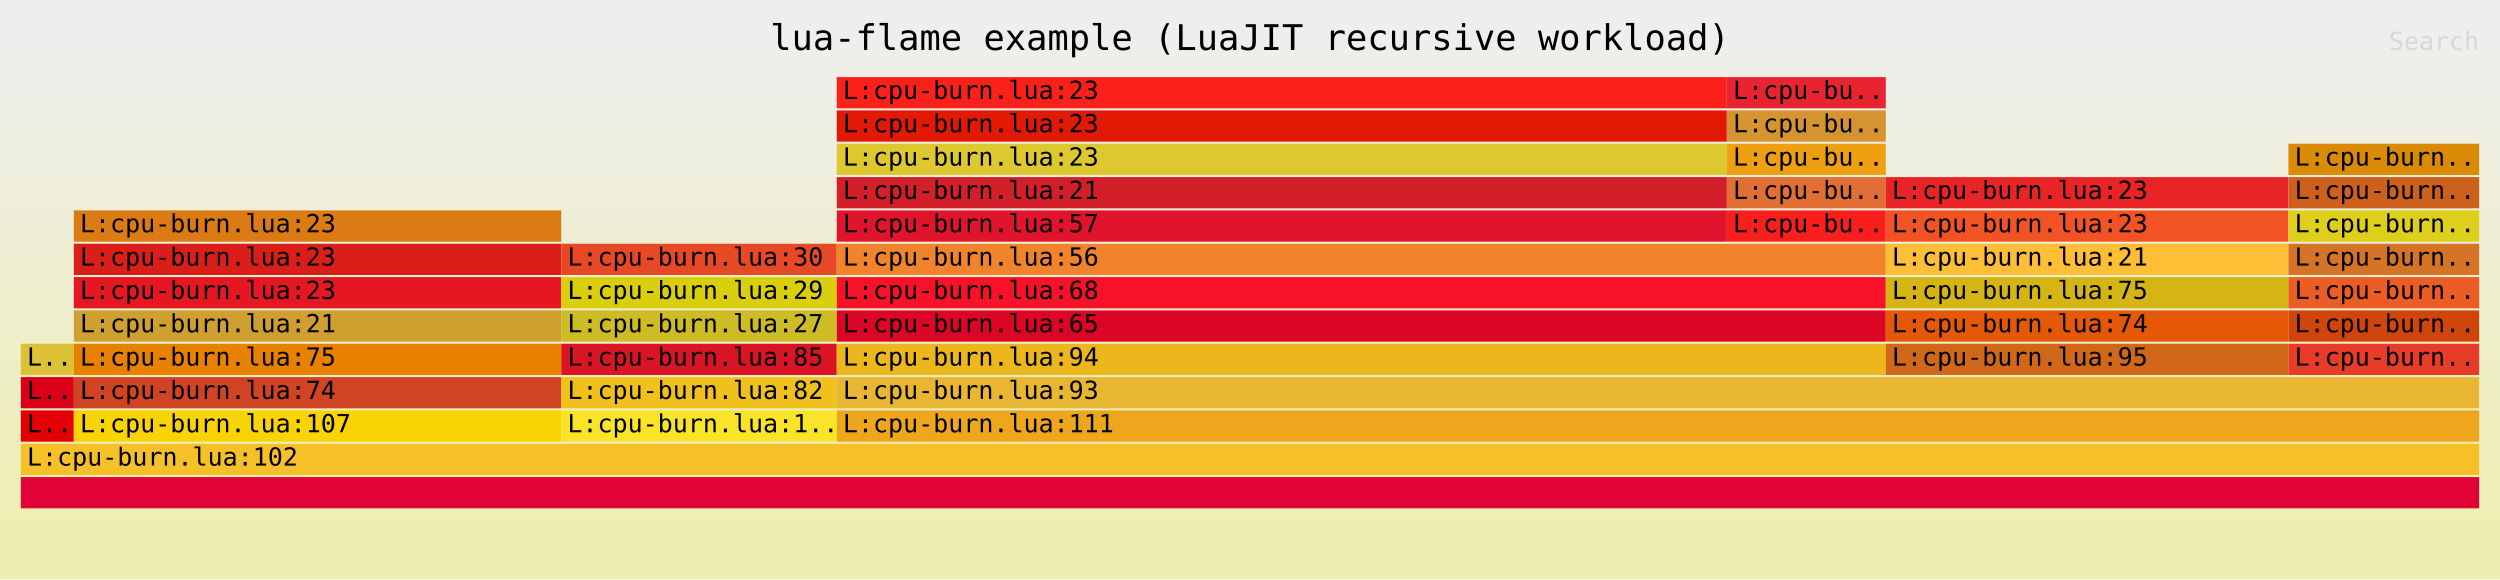
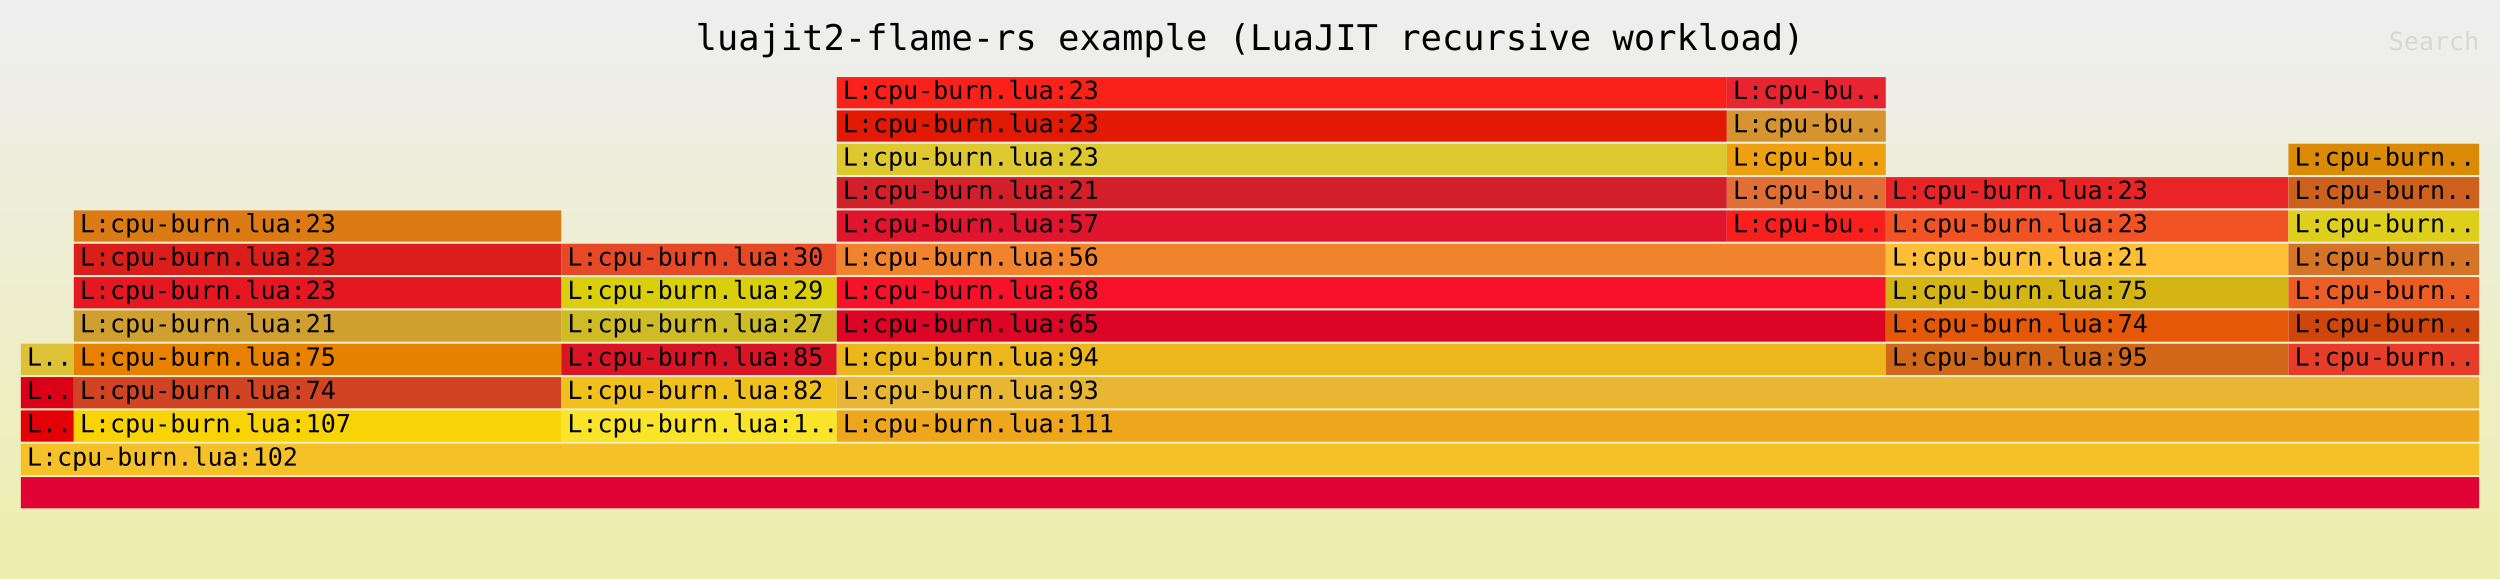
<svg xmlns="http://www.w3.org/2000/svg" xmlns:ns1="http://github.com/jonhoo/inferno" version="1.1" width="1200" height="278" viewBox="0 0 1200 278">
  <defs>
    <linearGradient id="background" y1="0" y2="1" x1="0" x2="0">
      <stop stop-color="#eeeeee" offset="5%" />
      <stop stop-color="#eeeeb0" offset="95%" />
    </linearGradient>
  </defs>
  <style type="text/css">
text { font-family:monospace; font-size:12px }
#title { text-anchor:middle; font-size:17px; }
#matched { text-anchor:end; }
#search { text-anchor:end; opacity:0.1; cursor:pointer; }
#search:hover, #search.show { opacity:1; }
#subtitle { text-anchor:middle; font-color:rgb(160,160,160); }
#unzoom { cursor:pointer; }
#frames &gt; *:hover { stroke:black; stroke-width:0.5; cursor:pointer; }
.hide { display:none; }
.parent { opacity:0.5; }
</style>
  <rect x="0" y="0" width="100%" height="278" fill="url(#background)" />
-   <text id="title" fill="rgb(0,0,0)" x="50%" y="24.00">lua-flame example (LuaJIT recursive workload)</text>
+   <text id="title" fill="rgb(0,0,0)" x="50%" y="24.00">luajit2-flame-rs example (LuaJIT recursive workload)</text>
  <text id="details" fill="rgb(0,0,0)" x="10" y="261.00"> </text>
  <text id="unzoom" class="hide" fill="rgb(0,0,0)" x="10" y="24.00">Reset Zoom</text>
  <text id="search" fill="rgb(0,0,0)" x="1190" y="24.00">Search</text>
  <text id="matched" fill="rgb(0,0,0)" x="1190" y="261.00"> </text>
  <svg id="frames" x="10" width="1180" total_samples="1160">
    <g>
      <rect x="0%" y="197" width="2.155%" height="15" fill="rgb(227,0,7)" ns1:x="0" ns1:w="25" />
      <text x="0.25%" y="207.50">L..</text>
    </g>
    <g>
      <rect x="0%" y="181" width="2.155%" height="15" fill="rgb(217,0,24)" ns1:x="0" ns1:w="25" />
      <text x="0.25%" y="191.50">L..</text>
    </g>
    <g>
      <rect x="0%" y="165" width="2.155%" height="15" fill="rgb(221,193,54)" ns1:x="0" ns1:w="25" />
      <text x="0.25%" y="175.50">L..</text>
    </g>
    <g>
      <rect x="2.155%" y="197" width="19.828%" height="15" fill="rgb(248,212,6)" ns1:x="25" ns1:w="230" />
      <text x="2.405%" y="207.50">L:cpu-burn.lua:107</text>
    </g>
    <g>
      <rect x="2.155%" y="181" width="19.828%" height="15" fill="rgb(208,68,35)" ns1:x="25" ns1:w="230" />
      <text x="2.405%" y="191.50">L:cpu-burn.lua:74</text>
    </g>
    <g>
      <rect x="2.155%" y="165" width="19.828%" height="15" fill="rgb(232,128,0)" ns1:x="25" ns1:w="230" />
      <text x="2.405%" y="175.50">L:cpu-burn.lua:75</text>
    </g>
    <g>
      <rect x="2.155%" y="149" width="19.828%" height="15" fill="rgb(207,160,47)" ns1:x="25" ns1:w="230" />
      <text x="2.405%" y="159.50">L:cpu-burn.lua:21</text>
    </g>
    <g>
      <rect x="2.155%" y="133" width="19.828%" height="15" fill="rgb(228,23,34)" ns1:x="25" ns1:w="230" />
      <text x="2.405%" y="143.50">L:cpu-burn.lua:23</text>
    </g>
    <g>
      <rect x="2.155%" y="117" width="19.828%" height="15" fill="rgb(218,30,26)" ns1:x="25" ns1:w="230" />
      <text x="2.405%" y="127.50">L:cpu-burn.lua:23</text>
    </g>
    <g>
      <rect x="2.155%" y="101" width="19.828%" height="15" fill="rgb(220,122,19)" ns1:x="25" ns1:w="230" />
      <text x="2.405%" y="111.50">L:cpu-burn.lua:23</text>
    </g>
    <g>
      <rect x="21.983%" y="197" width="11.207%" height="15" fill="rgb(250,228,42)" ns1:x="255" ns1:w="130" />
      <text x="22.233%" y="207.50">L:cpu-burn.lua:1..</text>
    </g>
    <g>
      <rect x="21.983%" y="181" width="11.207%" height="15" fill="rgb(240,193,28)" ns1:x="255" ns1:w="130" />
      <text x="22.233%" y="191.50">L:cpu-burn.lua:82</text>
    </g>
    <g>
      <rect x="21.983%" y="165" width="11.207%" height="15" fill="rgb(216,20,37)" ns1:x="255" ns1:w="130" />
      <text x="22.233%" y="175.50">L:cpu-burn.lua:85</text>
    </g>
    <g>
      <rect x="21.983%" y="149" width="11.207%" height="15" fill="rgb(206,188,39)" ns1:x="255" ns1:w="130" />
      <text x="22.233%" y="159.50">L:cpu-burn.lua:27</text>
    </g>
    <g>
      <rect x="21.983%" y="133" width="11.207%" height="15" fill="rgb(217,207,13)" ns1:x="255" ns1:w="130" />
      <text x="22.233%" y="143.50">L:cpu-burn.lua:29</text>
    </g>
    <g>
      <rect x="21.983%" y="117" width="11.207%" height="15" fill="rgb(231,73,38)" ns1:x="255" ns1:w="130" />
      <text x="22.233%" y="127.50">L:cpu-burn.lua:30</text>
    </g>
    <g>
      <rect x="33.19%" y="101" width="36.207%" height="15" fill="rgb(225,20,46)" ns1:x="385" ns1:w="420" />
      <text x="33.44%" y="111.50">L:cpu-burn.lua:57</text>
    </g>
    <g>
      <rect x="33.19%" y="85" width="36.207%" height="15" fill="rgb(210,31,41)" ns1:x="385" ns1:w="420" />
      <text x="33.44%" y="95.50">L:cpu-burn.lua:21</text>
    </g>
    <g>
      <rect x="33.19%" y="69" width="36.207%" height="15" fill="rgb(221,200,47)" ns1:x="385" ns1:w="420" />
      <text x="33.44%" y="79.50">L:cpu-burn.lua:23</text>
    </g>
    <g>
      <rect x="33.19%" y="53" width="36.207%" height="15" fill="rgb(226,26,5)" ns1:x="385" ns1:w="420" />
      <text x="33.44%" y="63.50">L:cpu-burn.lua:23</text>
    </g>
    <g>
      <rect x="33.19%" y="37" width="36.207%" height="15" fill="rgb(249,33,26)" ns1:x="385" ns1:w="420" />
      <text x="33.44%" y="47.50">L:cpu-burn.lua:23</text>
    </g>
    <g>
      <rect x="33.19%" y="165" width="42.672%" height="15" fill="rgb(235,183,28)" ns1:x="385" ns1:w="495" />
      <text x="33.44%" y="175.50">L:cpu-burn.lua:94</text>
    </g>
    <g>
      <rect x="33.19%" y="149" width="42.672%" height="15" fill="rgb(221,5,38)" ns1:x="385" ns1:w="495" />
      <text x="33.44%" y="159.50">L:cpu-burn.lua:65</text>
    </g>
    <g>
      <rect x="33.19%" y="133" width="42.672%" height="15" fill="rgb(247,18,42)" ns1:x="385" ns1:w="495" />
      <text x="33.44%" y="143.50">L:cpu-burn.lua:68</text>
    </g>
    <g>
      <rect x="33.19%" y="117" width="42.672%" height="15" fill="rgb(241,131,45)" ns1:x="385" ns1:w="495" />
      <text x="33.44%" y="127.50">L:cpu-burn.lua:56</text>
    </g>
    <g>
      <rect x="69.397%" y="101" width="6.465%" height="15" fill="rgb(249,31,29)" ns1:x="805" ns1:w="75" />
      <text x="69.647%" y="111.50">L:cpu-bu..</text>
    </g>
    <g>
      <rect x="69.397%" y="85" width="6.465%" height="15" fill="rgb(225,111,53)" ns1:x="805" ns1:w="75" />
      <text x="69.647%" y="95.50">L:cpu-bu..</text>
    </g>
    <g>
      <rect x="69.397%" y="69" width="6.465%" height="15" fill="rgb(238,160,17)" ns1:x="805" ns1:w="75" />
      <text x="69.647%" y="79.50">L:cpu-bu..</text>
    </g>
    <g>
      <rect x="69.397%" y="53" width="6.465%" height="15" fill="rgb(214,148,48)" ns1:x="805" ns1:w="75" />
      <text x="69.647%" y="63.50">L:cpu-bu..</text>
    </g>
    <g>
      <rect x="69.397%" y="37" width="6.465%" height="15" fill="rgb(232,36,49)" ns1:x="805" ns1:w="75" />
      <text x="69.647%" y="47.50">L:cpu-bu..</text>
    </g>
    <g>
      <rect x="75.862%" y="165" width="16.379%" height="15" fill="rgb(209,103,24)" ns1:x="880" ns1:w="190" />
      <text x="76.112%" y="175.50">L:cpu-burn.lua:95</text>
    </g>
    <g>
      <rect x="75.862%" y="149" width="16.379%" height="15" fill="rgb(229,88,8)" ns1:x="880" ns1:w="190" />
      <text x="76.112%" y="159.50">L:cpu-burn.lua:74</text>
    </g>
    <g>
      <rect x="75.862%" y="133" width="16.379%" height="15" fill="rgb(213,181,19)" ns1:x="880" ns1:w="190" />
      <text x="76.112%" y="143.50">L:cpu-burn.lua:75</text>
    </g>
    <g>
      <rect x="75.862%" y="117" width="16.379%" height="15" fill="rgb(254,191,54)" ns1:x="880" ns1:w="190" />
      <text x="76.112%" y="127.50">L:cpu-burn.lua:21</text>
    </g>
    <g>
      <rect x="75.862%" y="101" width="16.379%" height="15" fill="rgb(241,83,37)" ns1:x="880" ns1:w="190" />
      <text x="76.112%" y="111.50">L:cpu-burn.lua:23</text>
    </g>
    <g>
      <rect x="75.862%" y="85" width="16.379%" height="15" fill="rgb(233,36,39)" ns1:x="880" ns1:w="190" />
      <text x="76.112%" y="95.50">L:cpu-burn.lua:23</text>
    </g>
    <g>
      <rect x="0%" y="229" width="100%" height="15" fill="rgb(226,3,54)" ns1:x="0" ns1:w="1160" />
      <text x="0.25%" y="239.50" />
    </g>
    <g>
      <rect x="0%" y="213" width="100%" height="15" fill="rgb(245,192,40)" ns1:x="0" ns1:w="1160" />
      <text x="0.25%" y="223.50">L:cpu-burn.lua:102</text>
    </g>
    <g>
      <rect x="33.19%" y="197" width="66.81%" height="15" fill="rgb(238,167,29)" ns1:x="385" ns1:w="775" />
      <text x="33.44%" y="207.50">L:cpu-burn.lua:111</text>
    </g>
    <g>
      <rect x="33.19%" y="181" width="66.81%" height="15" fill="rgb(232,182,51)" ns1:x="385" ns1:w="775" />
      <text x="33.44%" y="191.50">L:cpu-burn.lua:93</text>
    </g>
    <g>
      <rect x="92.241%" y="165" width="7.759%" height="15" fill="rgb(231,60,39)" ns1:x="1070" ns1:w="90" />
      <text x="92.491%" y="175.50">L:cpu-burn...</text>
    </g>
    <g>
      <rect x="92.241%" y="149" width="7.759%" height="15" fill="rgb(208,69,12)" ns1:x="1070" ns1:w="90" />
      <text x="92.491%" y="159.50">L:cpu-burn...</text>
    </g>
    <g>
      <rect x="92.241%" y="133" width="7.759%" height="15" fill="rgb(235,93,37)" ns1:x="1070" ns1:w="90" />
      <text x="92.491%" y="143.50">L:cpu-burn...</text>
    </g>
    <g>
      <rect x="92.241%" y="117" width="7.759%" height="15" fill="rgb(213,116,39)" ns1:x="1070" ns1:w="90" />
      <text x="92.491%" y="127.50">L:cpu-burn...</text>
    </g>
    <g>
      <rect x="92.241%" y="101" width="7.759%" height="15" fill="rgb(222,207,29)" ns1:x="1070" ns1:w="90" />
      <text x="92.491%" y="111.50">L:cpu-burn...</text>
    </g>
    <g>
      <rect x="92.241%" y="85" width="7.759%" height="15" fill="rgb(206,96,30)" ns1:x="1070" ns1:w="90" />
      <text x="92.491%" y="95.50">L:cpu-burn...</text>
    </g>
    <g>
      <rect x="92.241%" y="69" width="7.759%" height="15" fill="rgb(218,138,4)" ns1:x="1070" ns1:w="90" />
      <text x="92.491%" y="79.50">L:cpu-burn...</text>
    </g>
  </svg>
</svg>
